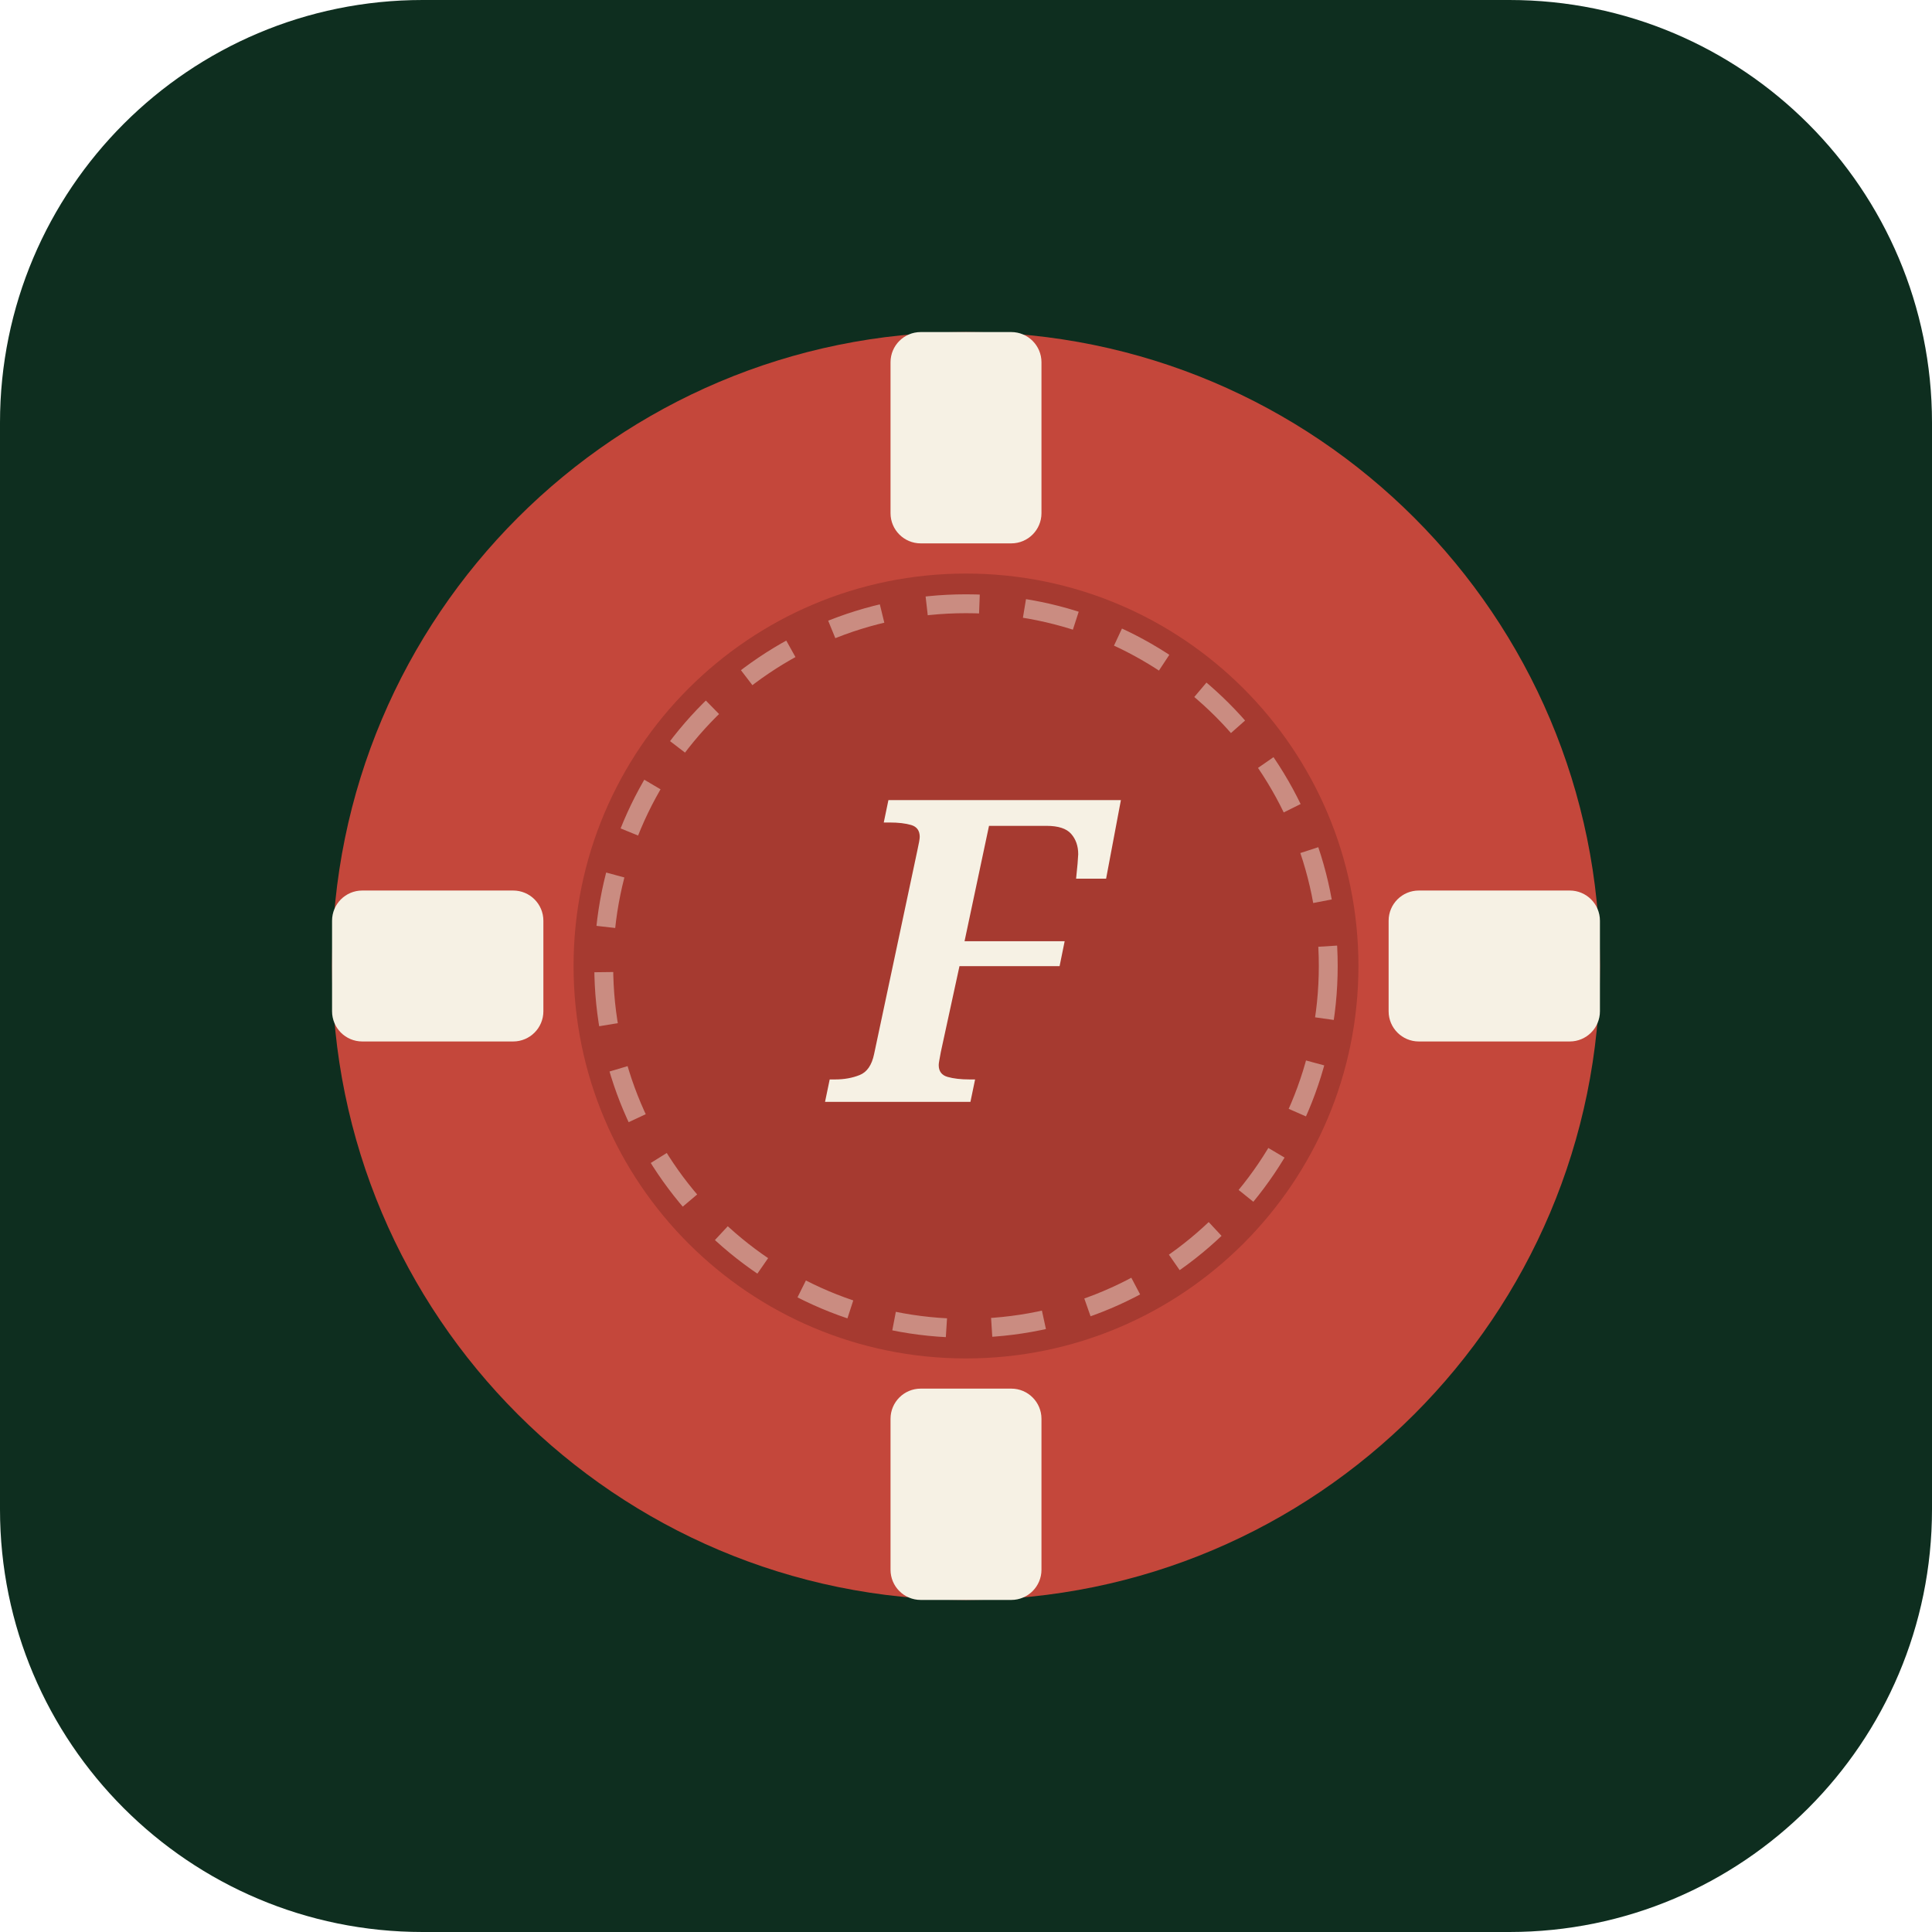
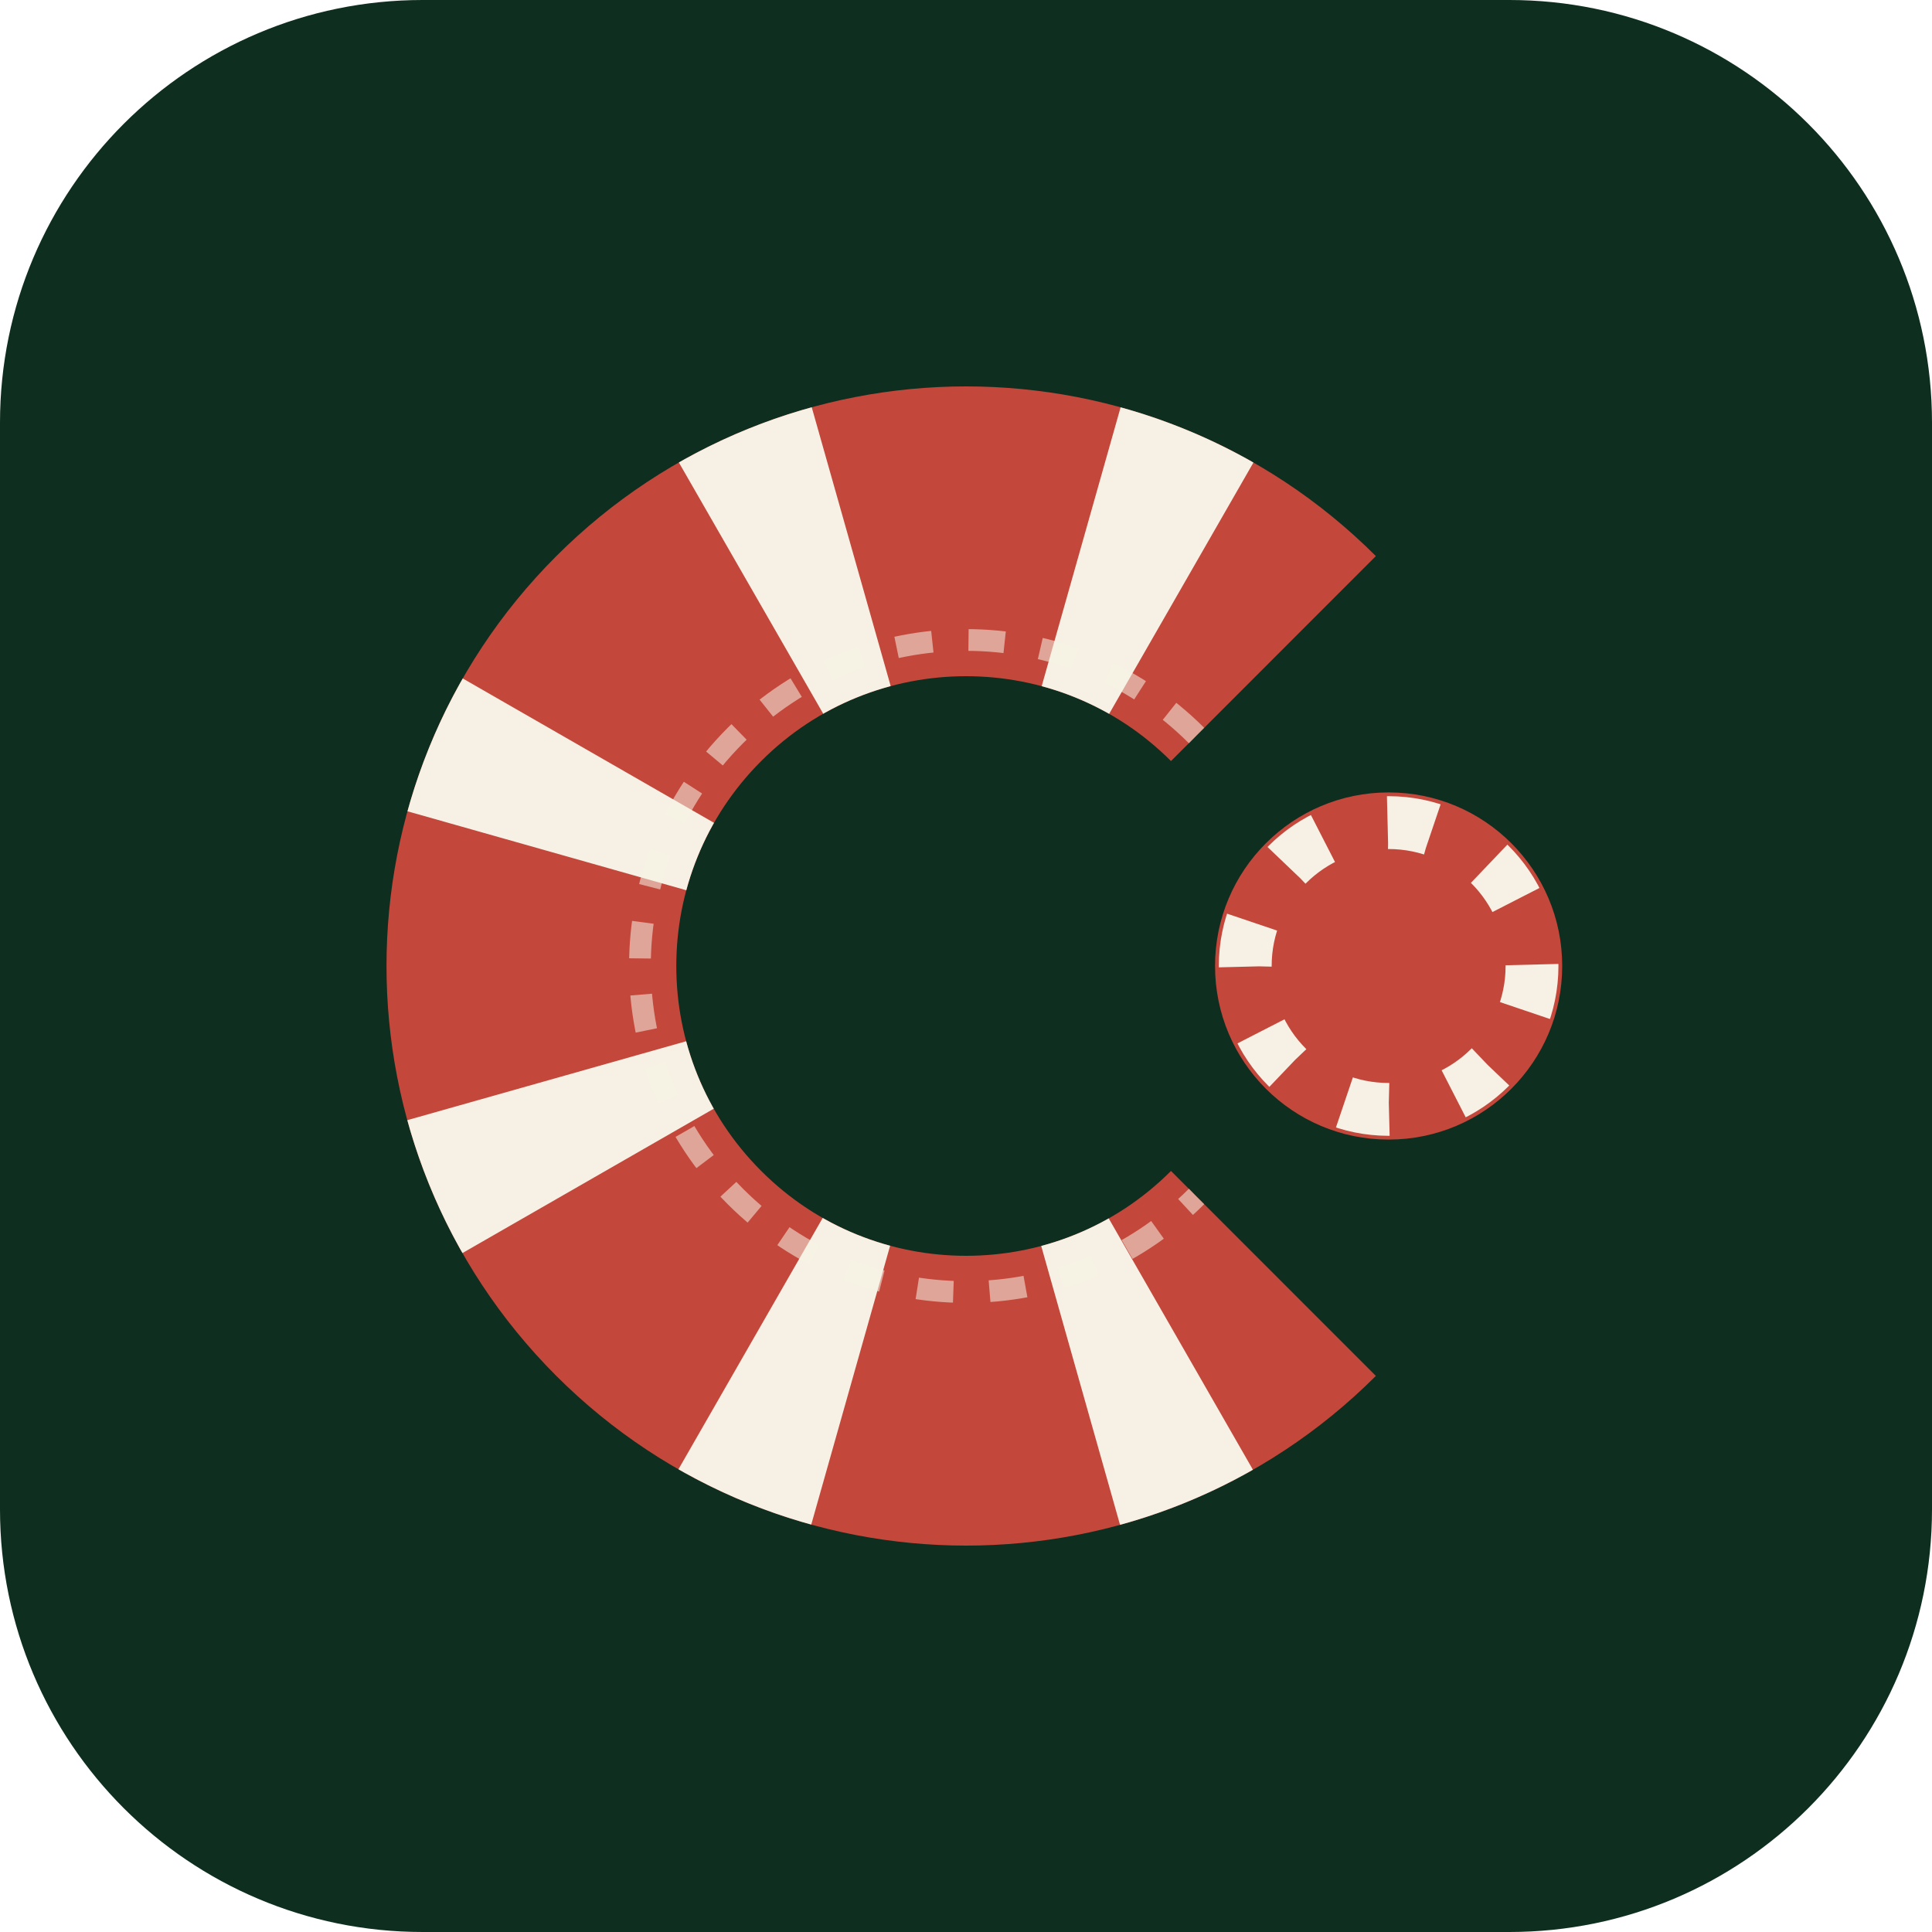
<svg xmlns="http://www.w3.org/2000/svg" viewBox="0 0 512 512">
  <rect width="512" height="512" rx="112" fill="#0e2e1f" />
-   <circle cx="256" cy="256" r="168" fill="#c4473b" />
-   <g fill="#f6f1e4">
-     <rect x="236" y="88" width="40" height="56" rx="8" />
-     <rect x="236" y="368" width="40" height="56" rx="8" />
-     <rect x="88" y="236" width="56" height="40" rx="8" />
-     <rect x="368" y="236" width="56" height="40" rx="8" />
+   <g transform="translate(96 96) scale(3.2)" fill="none">
+     <path d="M75.46 24.54A36 36 0 1 0 75.46 75.46" stroke="#c4473b" stroke-width="24" />
+     <path d="M75.46 24.54A36 36 0 1 0 75.46 75.46" stroke="#f6f1e4" stroke-width="24" stroke-dasharray="9 19.27" stroke-dashoffset="18.64" />
+     <path d="M69.09 30.91A27 27 0 1 0 69.09 69.09" stroke="#f6f1e4" stroke-opacity=".55" stroke-width="1.8" stroke-dasharray="3 3" />
  </g>
-   <circle cx="256" cy="256" r="104" fill="#a63a30" />
-   <circle cx="256" cy="256" r="96" fill="none" stroke="#f6f1e4" stroke-opacity=".45" stroke-width="5" stroke-dasharray="14 12" />
-   <text x="256" y="292" text-anchor="middle" font-family="Georgia, serif" font-style="italic" font-weight="700" font-size="112" fill="#f6f1e4">F</text>
+   <g transform="translate(318 206)">
+     <circle cx="50" cy="50" r="46" fill="#c4473b" />
+     <circle cx="50" cy="50" r="38" fill="none" stroke="#f6f1e4" stroke-width="14" stroke-dasharray="12 17.8" />
+   </g>
</svg>
